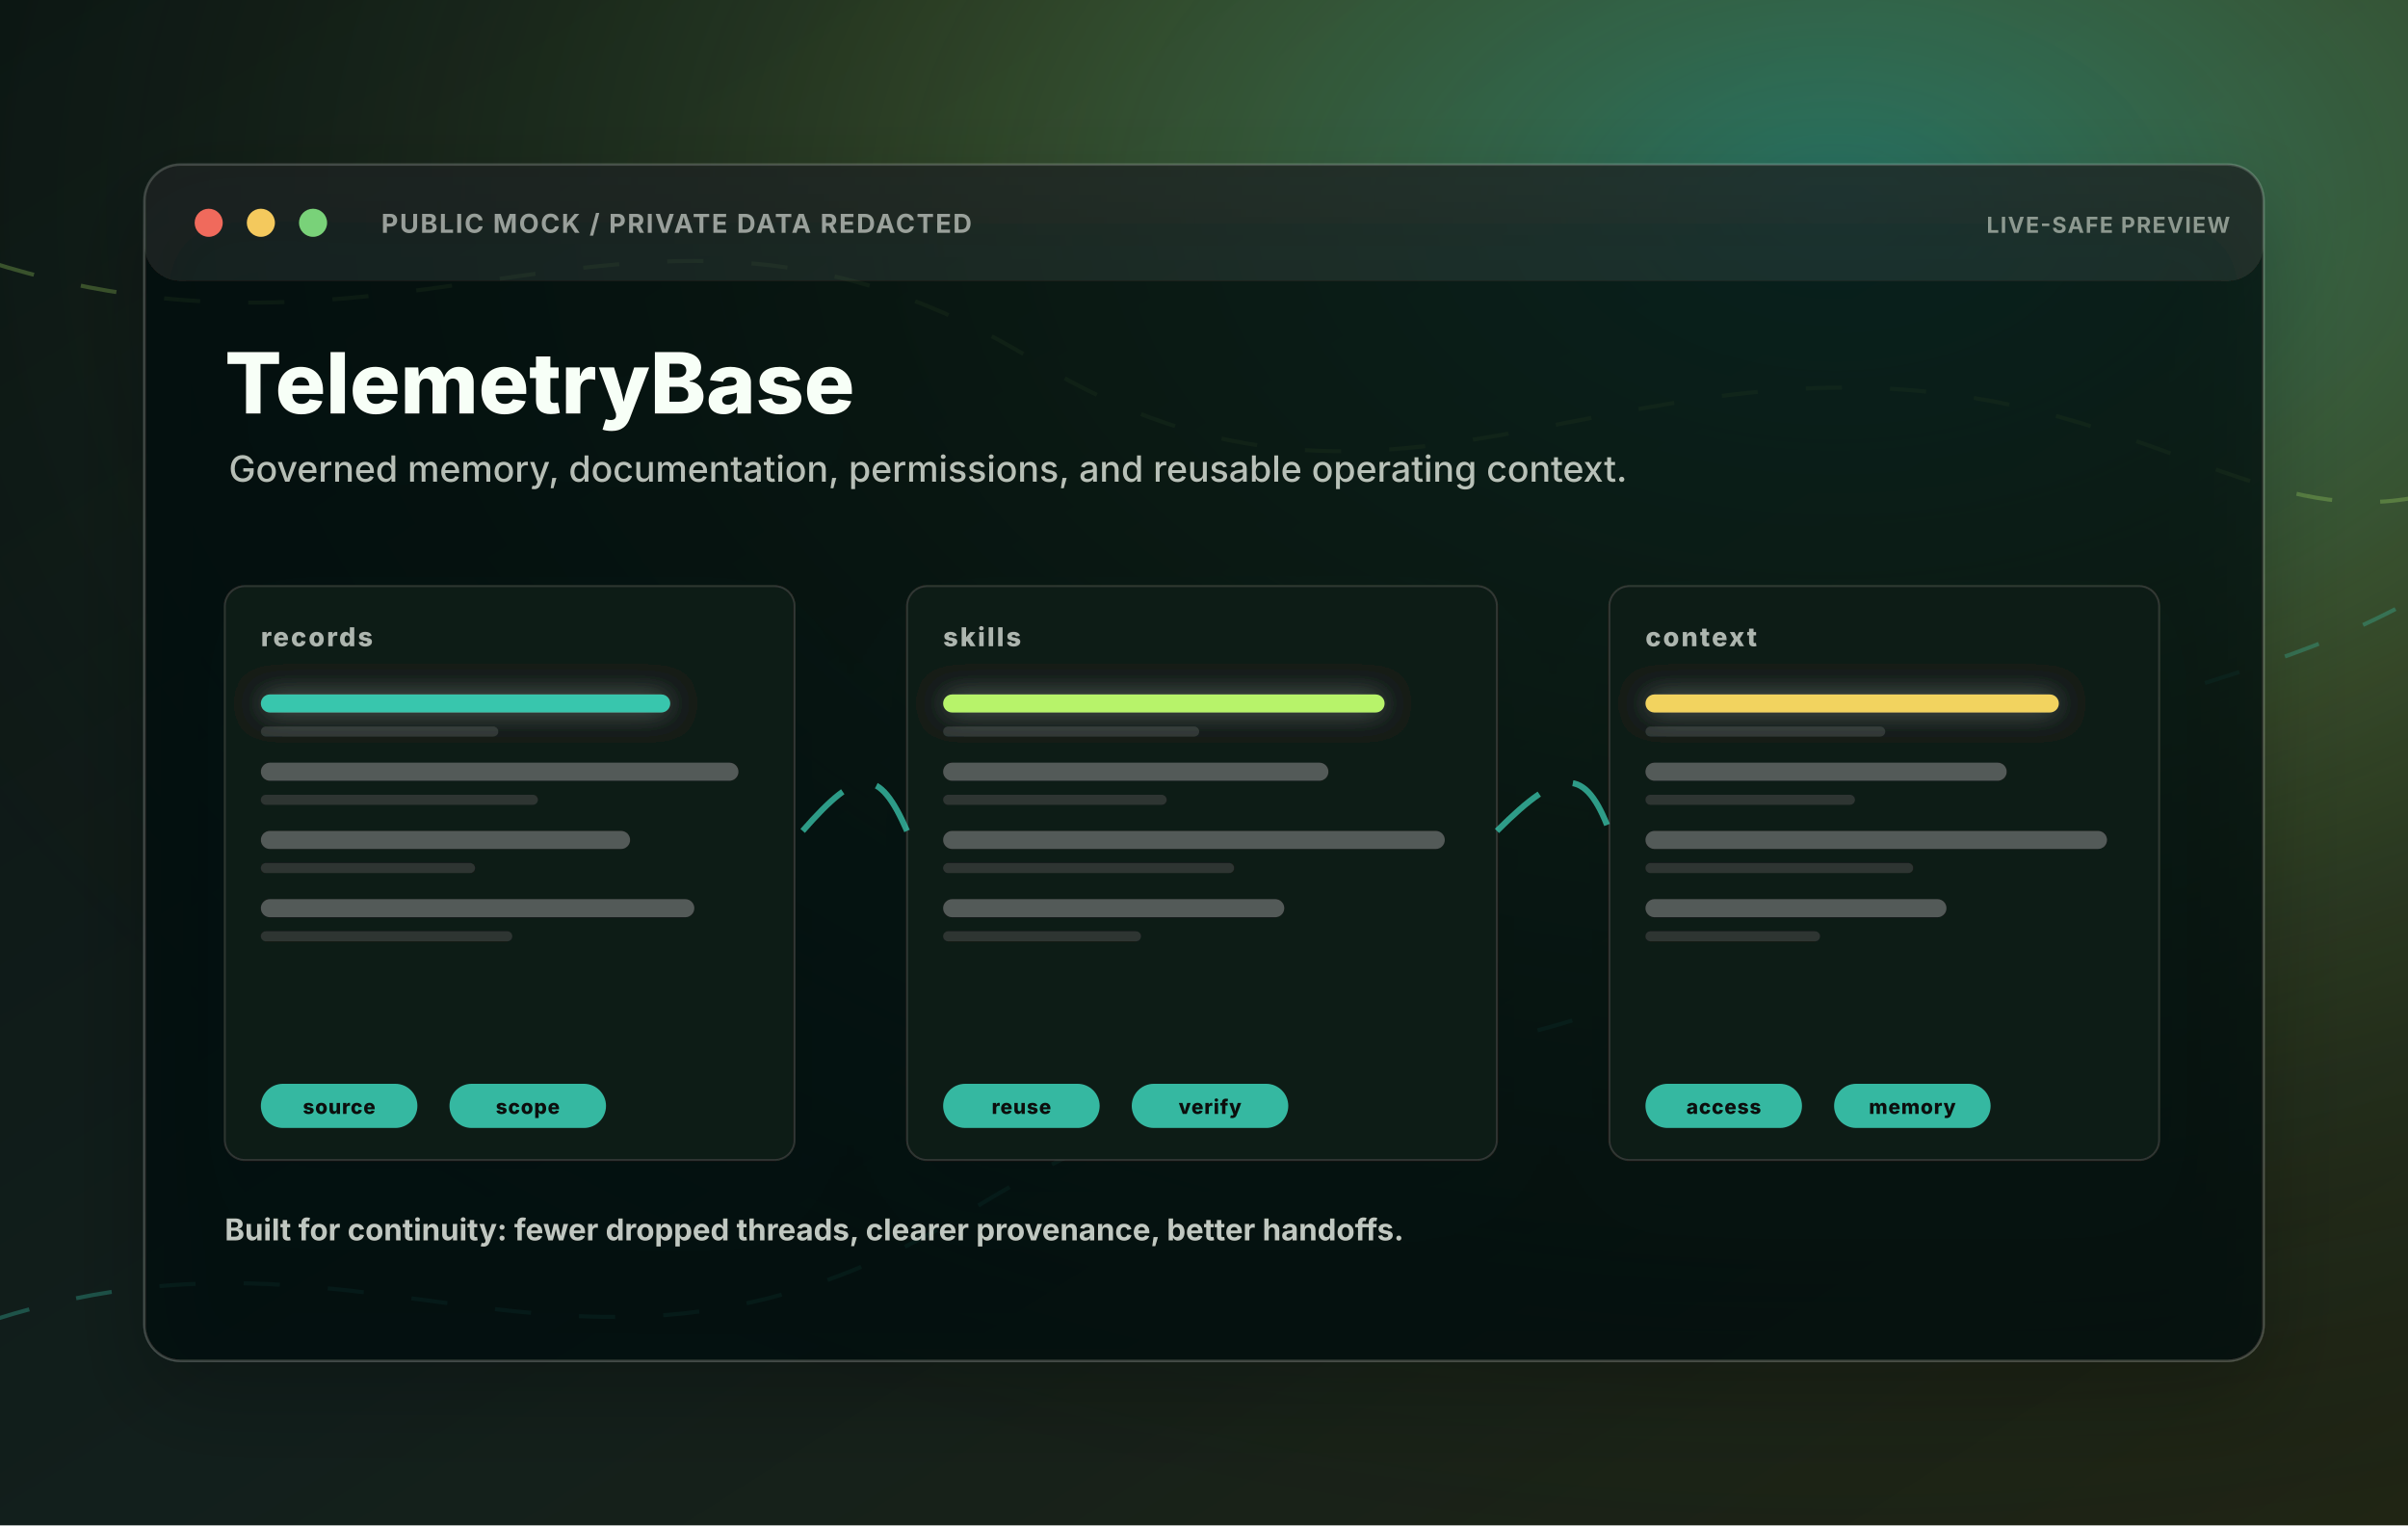
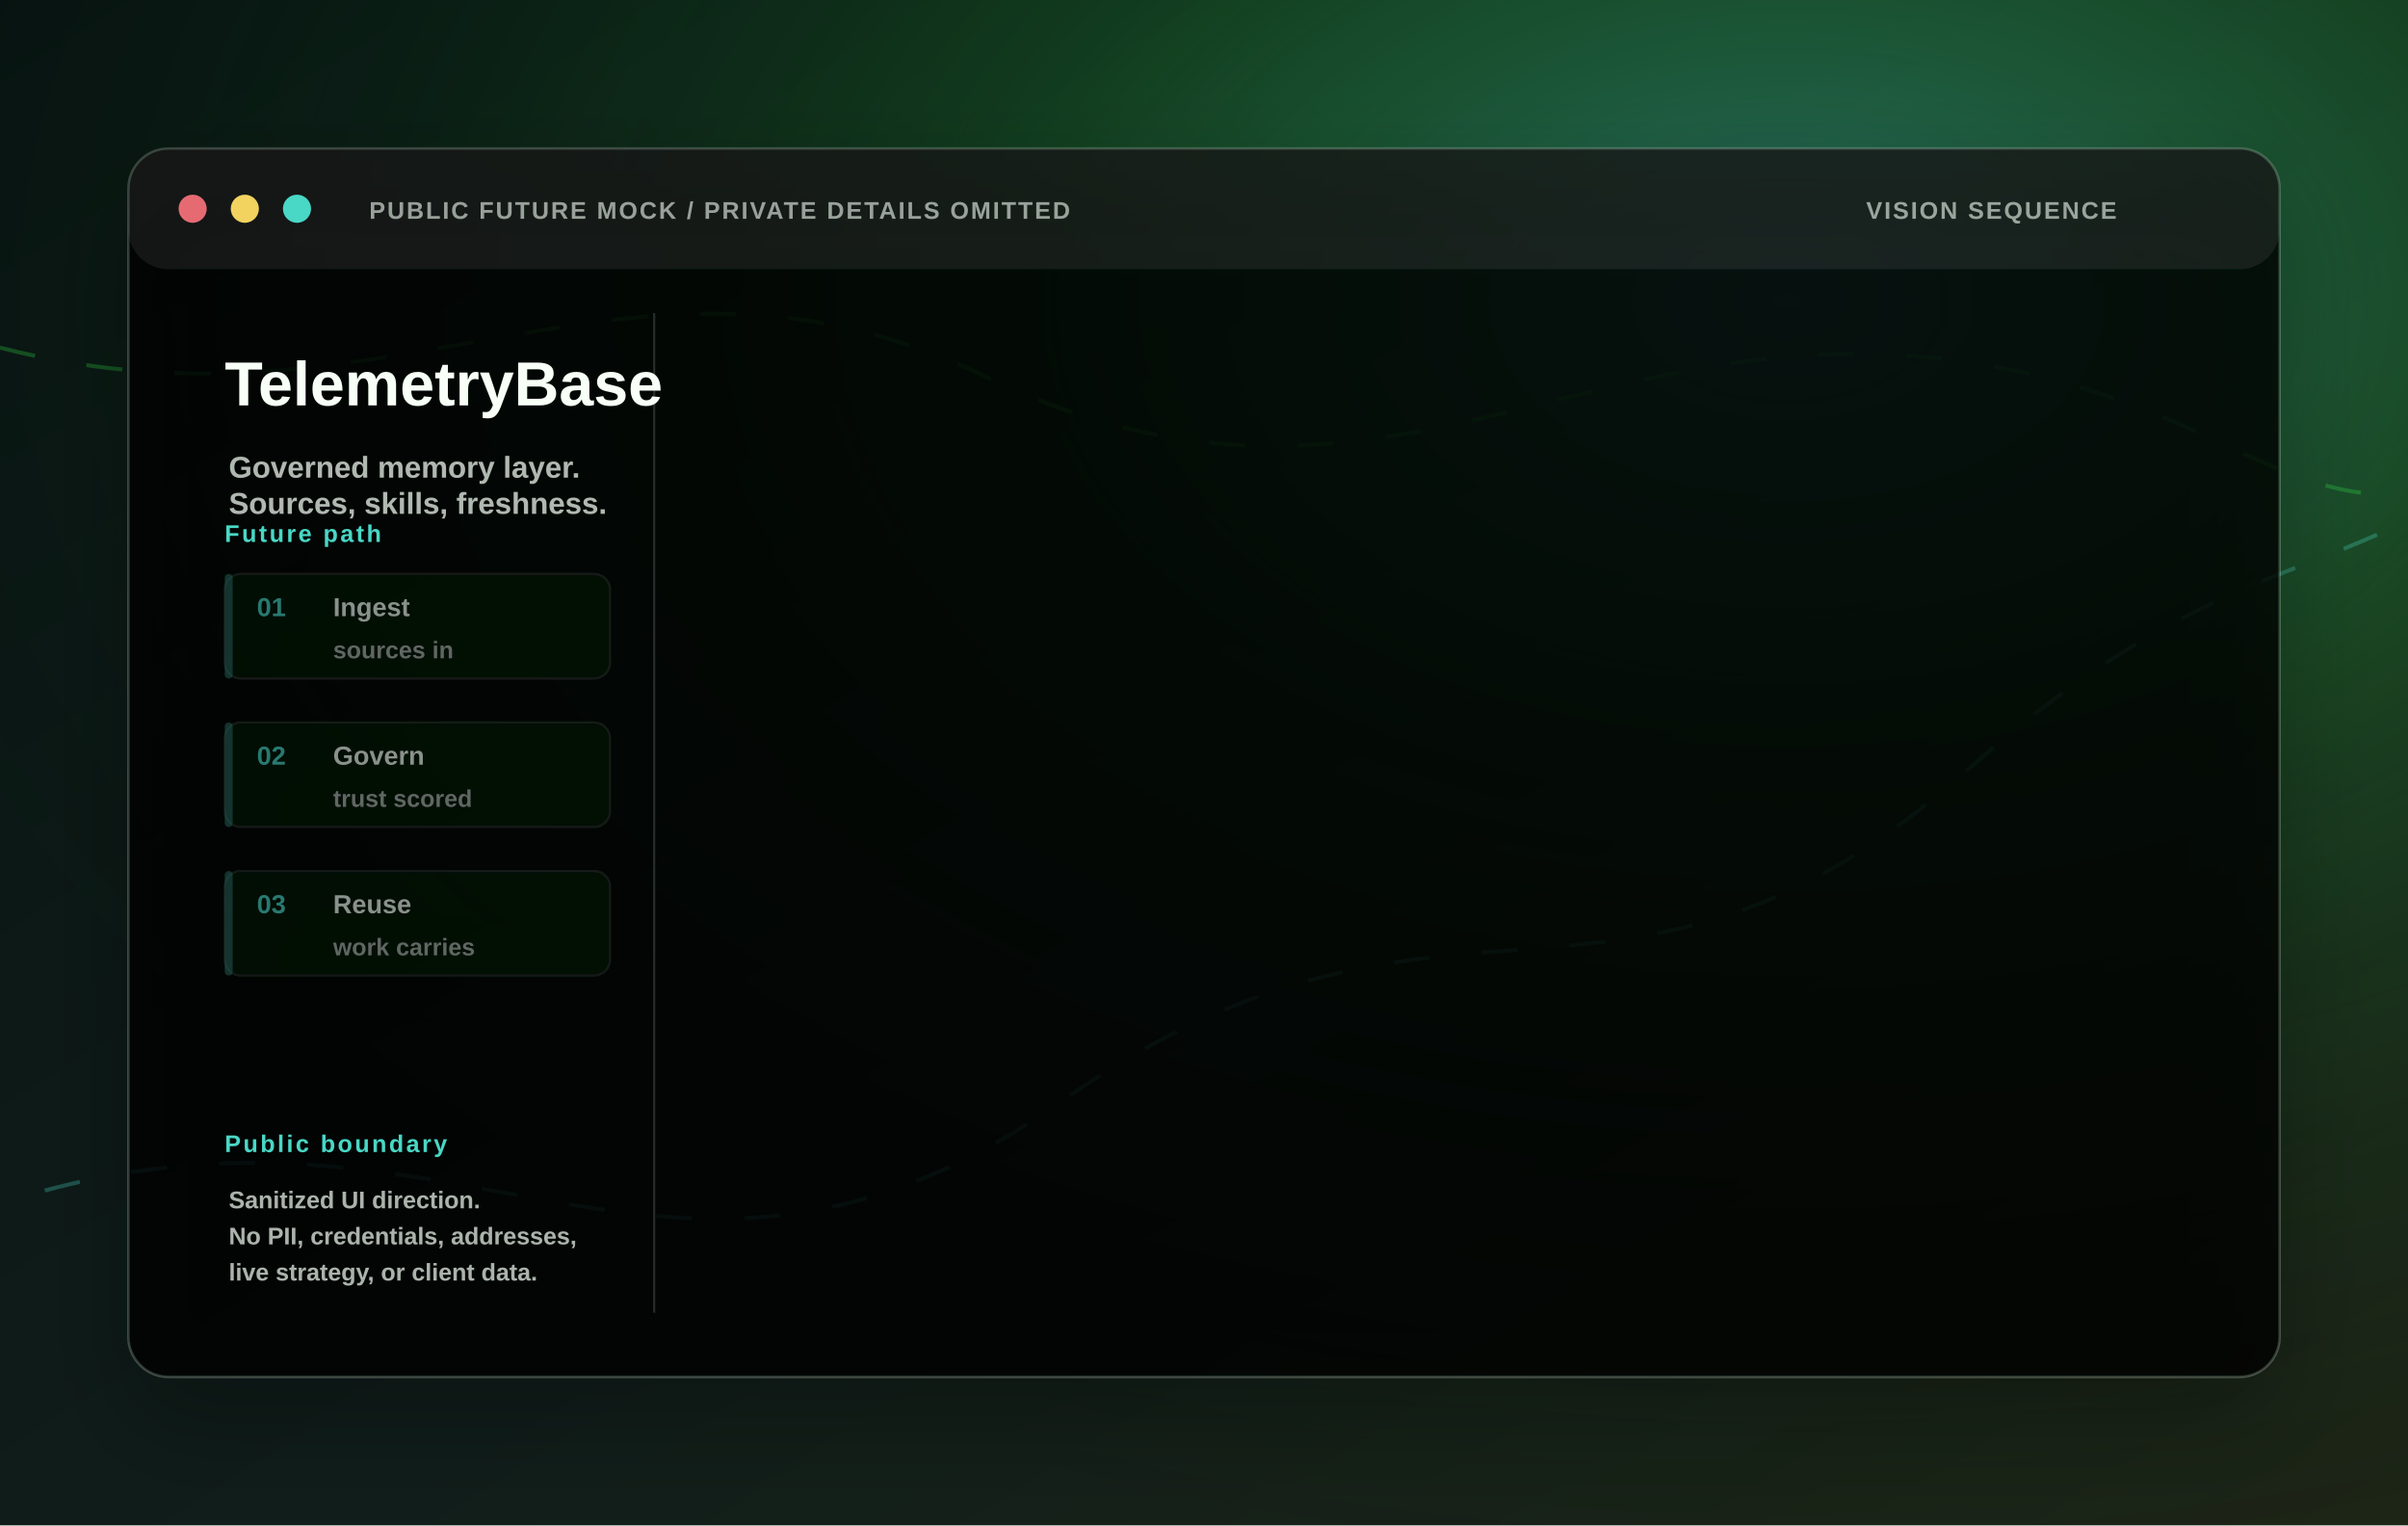
<svg xmlns="http://www.w3.org/2000/svg" width="1200" height="760" viewBox="0 0 1200 760" role="img" aria-labelledby="telemetrybase-title telemetrybase-desc">
  <defs>
    <linearGradient id="telemetrybase-bg" x1="0" x2="1" y1="0" y2="1">
-       <stop offset="0" stop-color="#0b1513" />
-       <stop offset=".52" stop-color="#121f1c" />
-       <stop offset="1" stop-color="#202514" />
+       <stop offset="0" stop-color="#071311" />
+       <stop offset=".56" stop-color="#101d1a" />
+       <stop offset="1" stop-color="#1d2516" />
    </linearGradient>
-     <radialGradient id="telemetrybase-glow" cx=".76" cy=".14" r=".9">
-       <stop offset="0" stop-color="#39c6ad" stop-opacity=".5" />
-       <stop offset=".42" stop-color="#b7f36b" stop-opacity=".18" />
+     <radialGradient id="telemetrybase-glow" cx=".74" cy=".2" r=".86">
+       <stop offset="0" stop-color="#49d7c6" stop-opacity=".42" />
+       <stop offset=".38" stop-color="#35ff4f" stop-opacity=".16" />
      <stop offset="1" stop-color="#000" stop-opacity="0" />
    </radialGradient>
    <linearGradient id="telemetrybase-scan" x1="0" x2="1" y1="0" y2="0">
      <stop offset="0" stop-color="#fff" stop-opacity="0" />
-       <stop offset=".48" stop-color="#39c6ad" stop-opacity=".24" />
+       <stop offset=".5" stop-color="#49d7c6" stop-opacity=".2" />
      <stop offset="1" stop-color="#fff" stop-opacity="0" />
    </linearGradient>
-     <clipPath id="telemetrybase-viewport">
-       <rect x="72" y="82" width="1056" height="596" rx="18" />
+     <filter id="telemetrybase-shadow" x="-20%" y="-20%" width="140%" height="140%">
+       <feDropShadow dx="0" dy="22" stdDeviation="24" flood-color="#000" flood-opacity=".34" />
+     </filter>
+     <clipPath id="telemetrybase-clip">
+       <rect x="64" y="74" width="1072" height="612" rx="20" />
    </clipPath>
-     <filter id="telemetrybase-shadow" x="-20%" y="-20%" width="140%" height="140%">
-       <feDropShadow dx="0" dy="18" stdDeviation="22" flood-color="#000" flood-opacity=".32" />
-     </filter>
    <style>
-       .title { font: 800 42px Inter, Arial, sans-serif; fill: #f7fff7; letter-spacing: 0; }
-       .sub { font: 500 18px Inter, Arial, sans-serif; fill: rgba(247,255,247,.72); letter-spacing: 0; }
-       .nav { font: 700 13px Inter, Arial, sans-serif; fill: rgba(247,255,247,.56); letter-spacing: .06em; }
-       .kicker { font: 800 13px Inter, Arial, sans-serif; fill: rgba(247,255,247,.68); letter-spacing: .08em; text-transform: uppercase; }
-       .badge { font: 800 10px Inter, Arial, sans-serif; fill: #07110d; text-anchor: middle; letter-spacing: .04em; }
-       .tiny { font: 700 11px Inter, Arial, sans-serif; fill: rgba(247,255,247,.5); letter-spacing: .06em; }
-       .label { font: 700 15px Inter, Arial, sans-serif; fill: rgba(247,255,247,.76); letter-spacing: 0; }
-       .ambient-path { stroke-dasharray: 18 24; animation: dashFlow 22s linear infinite; }
-       .ambient-path.alt { animation-direction: reverse; animation-duration: 26s; }
-       .status-dot { animation: statusPulse 3.8s ease-in-out infinite; transform-box: fill-box; transform-origin: center; }
-       .status-dot:nth-of-type(2) { animation-delay: -.9s; }
-       .status-dot:nth-of-type(3) { animation-delay: -1.8s; }
-       .mock-panel { animation: panelWake 8.5s ease-in-out infinite; transform-box: fill-box; transform-origin: center; }
-       .mock-panel-1 { animation-delay: -1.4s; }
-       .mock-panel-2 { animation-delay: -2.8s; }
-       .mock-panel-3 { animation-delay: -4.2s; }
-       .data-line { animation: lineAlive 6.8s ease-in-out infinite; transform-box: fill-box; transform-origin: left center; }
-       .data-line-1 { animation-delay: -1.1s; }
-       .data-line-2 { animation-delay: -2.2s; }
-       .data-line-3 { animation-delay: -3.3s; }
-       .shadow-line { animation-name: lineGhost; }
-       .hot-line { filter: drop-shadow(0 0 7px rgba(247,255,247,.34)); }
-       .badge-chip { animation: chipPulse 7.2s ease-in-out infinite; transform-box: fill-box; transform-origin: center; }
-       .badge-chip-1 { animation-delay: -2.4s; }
-       .flow-line { stroke-dasharray: 28 18; animation: dashFlow 8s linear infinite; }
-       .flow-node { animation: statusPulse 3.2s ease-in-out infinite; transform-box: fill-box; transform-origin: center; }
-       .screen-scan { animation: scanPass 9.5s ease-in-out infinite; transform-box: fill-box; transform-origin: center; }
-       @keyframes dashFlow { to { stroke-dashoffset: -240; } }
-       @keyframes statusPulse {
-         0%, 100% { opacity: .72; transform: scale(1); }
-         44% { opacity: 1; transform: scale(1.28); }
-       }
-       @keyframes panelWake {
-         0%, 100% { opacity: .88; transform: translateY(0); }
-         50% { opacity: 1; transform: translateY(-2px); }
-       }
-       @keyframes lineAlive {
-         0%, 100% { opacity: .76; transform: scaleX(.86); }
-         42% { opacity: 1; transform: scaleX(1); }
-         64% { opacity: .86; transform: scaleX(.94); }
-       }
-       @keyframes lineGhost {
-         0%, 100% { opacity: .42; transform: scaleX(.68); }
-         52% { opacity: .82; transform: scaleX(1); }
-       }
-       @keyframes chipPulse {
-         0%, 100% { opacity: .78; transform: translateY(0); }
-         46% { opacity: 1; transform: translateY(-1px); }
+       .title { font: 900 31px Arial, sans-serif; fill: #f7fff7; letter-spacing: 0; }
+       .sub { font: 600 15px Arial, sans-serif; fill: rgba(247,255,247,.7); letter-spacing: 0; }
+       .nav { font: 800 12px Arial, sans-serif; fill: rgba(247,255,247,.58); letter-spacing: .08em; }
+       .rail-label, .slide-step, .card-kicker, .slide-status { font: 900 12px Arial, sans-serif; letter-spacing: .1em; text-transform: uppercase; }
+       .rail-label, .slide-step, .slide-status { fill: #49d7c6; }
+       .rail-copy, .tab-note, .slide-copy, .card-line, .metric-label, .footer-line { font: 600 12px Arial, sans-serif; fill: rgba(247,255,247,.68); letter-spacing: 0; }
+       .tab-index { font: 900 13px Arial, sans-serif; fill: #49d7c6; }
+       .tab-title { font: 900 13px Arial, sans-serif; fill: #f7fff7; letter-spacing: 0; }
+       .slide-title { font: 900 25px Arial, sans-serif; fill: #f7fff7; letter-spacing: 0; }
+       .card-kicker { fill: #35ff4f; }
+       .card-title { font: 900 16px Arial, sans-serif; fill: #f7fff7; letter-spacing: 0; }
+       .node-label { font: 800 11px Arial, sans-serif; fill: rgba(247,255,247,.72); text-anchor: middle; letter-spacing: 0; }
+       .slide { opacity: 0; transform: translateX(18px); animation-duration: 18s; animation-iteration-count: infinite; animation-timing-function: ease-in-out; }
+       .slide-0 { animation-name: showSlide0; }
+       .slide-1 { animation-name: showSlide1; }
+       .slide-2 { animation-name: showSlide2; }
+       .rail-tab { opacity: .54; animation-duration: 18s; animation-iteration-count: infinite; animation-timing-function: ease-in-out; }
+       .rail-tab-0 { animation-name: activeTab0; }
+       .rail-tab-1 { animation-name: activeTab1; }
+       .rail-tab-2 { animation-name: activeTab2; }
+       .tab-signal { opacity: .36; animation-duration: 18s; animation-iteration-count: infinite; }
+       .rail-tab-0 .tab-signal { animation-name: activeTab0; }
+       .rail-tab-1 .tab-signal { animation-name: activeTab1; }
+       .rail-tab-2 .tab-signal { animation-name: activeTab2; }
+       .vision-card { animation: cardLift 5.8s ease-in-out infinite; transform-box: fill-box; transform-origin: center; }
+       .vision-card-1 { animation-delay: -.8s; }
+       .vision-card-2 { animation-delay: -1.6s; }
+       .bar { animation: barPulse 4.6s ease-in-out infinite; transform-box: fill-box; transform-origin: left center; }
+       .bar-1 { animation-delay: -.7s; }
+       .bar-2 { animation-delay: -1.4s; }
+       .route-line { stroke-dasharray: 26 18; animation: routeFlow 7.6s linear infinite; }
+       .route-node { animation: nodePulse 3.4s ease-in-out infinite; transform-box: fill-box; transform-origin: center; }
+       .route-node-1 { animation-delay: -.8s; }
+       .route-node-2 { animation-delay: -1.6s; }
+       .route-node-3 { animation-delay: -2.4s; }
+       .ambient { stroke-dasharray: 18 26; animation: routeFlow 22s linear infinite; }
+       .scan { animation: scanPass 10s ease-in-out infinite; transform-box: fill-box; transform-origin: center; }
+       @keyframes showSlide0 {
+         0%, 27% { opacity: 1; transform: translateX(0); }
+         31%, 100% { opacity: 0; transform: translateX(-18px); }
+       }
+       @keyframes showSlide1 {
+         0%, 30% { opacity: 0; transform: translateX(18px); }
+         34%, 60% { opacity: 1; transform: translateX(0); }
+         64%, 100% { opacity: 0; transform: translateX(-18px); }
+       }
+       @keyframes showSlide2 {
+         0%, 63% { opacity: 0; transform: translateX(18px); }
+         67%, 94% { opacity: 1; transform: translateX(0); }
+         98%, 100% { opacity: 0; transform: translateX(-18px); }
+       }
+       @keyframes activeTab0 {
+         0%, 27% { opacity: 1; }
+         31%, 100% { opacity: .42; }
+       }
+       @keyframes activeTab1 {
+         0%, 30% { opacity: .42; }
+         34%, 60% { opacity: 1; }
+         64%, 100% { opacity: .42; }
+       }
+       @keyframes activeTab2 {
+         0%, 63% { opacity: .42; }
+         67%, 94% { opacity: 1; }
+         98%, 100% { opacity: .42; }
+       }
+       @keyframes cardLift {
+         0%, 100% { transform: translateY(0); opacity: .9; }
+         50% { transform: translateY(-3px); opacity: 1; }
+       }
+       @keyframes barPulse {
+         0%, 100% { transform: scaleX(.78); opacity: .58; }
+         46% { transform: scaleX(1); opacity: .98; }
+       }
+       @keyframes routeFlow { to { stroke-dashoffset: -240; } }
+       @keyframes nodePulse {
+         0%, 100% { transform: scale(1); opacity: .78; }
+         50% { transform: scale(1.24); opacity: 1; }
      }
      @keyframes scanPass {
-         0%, 18% { transform: translateX(-1260px) skewX(-14deg); opacity: 0; }
-         31% { opacity: .82; }
-         52%, 100% { transform: translateX(1260px) skewX(-14deg); opacity: 0; }
+         0%, 14% { transform: translateX(-1240px) skewX(-12deg); opacity: 0; }
+         28% { opacity: .74; }
+         48%, 100% { transform: translateX(1240px) skewX(-12deg); opacity: 0; }
      }
      @media (prefers-reduced-motion: reduce) {
        * { animation: none !important; }
+         .slide { opacity: 0 !important; transform: none !important; }
+         .slide-0 { opacity: 1 !important; }
+         .rail-tab { opacity: .54 !important; }
+         .rail-tab-0 { opacity: 1 !important; }
      }
    </style>
  </defs>
  <rect width="1200" height="760" fill="url(#telemetrybase-bg)" />
  <rect width="1200" height="760" fill="url(#telemetrybase-glow)" />
-   <path class="ambient-path" d="M-80 690 C170 560 266 738 487 601 C661 494 765 562 918 434 C1054 321 1135 360 1260 260" fill="none" stroke="#39c6ad" stroke-width="2" opacity=".32" />
-   <path class="ambient-path alt" d="M-40 118 C199 214 314 56 516 180 C699 292 813 152 1020 206 C1114 231 1161 272 1240 236" fill="none" stroke="#b7f36b" stroke-width="2" opacity=".26" />
+   <path class="ambient" d="M-60 624 C210 496 314 700 530 548 C722 414 808 536 980 384 C1116 264 1172 296 1260 218" fill="none" stroke="#49d7c6" stroke-width="2" opacity=".3" />
+   <path class="ambient" d="M-42 160 C180 242 302 96 492 188 C708 292 818 118 1052 198 C1130 224 1168 270 1250 232" fill="none" stroke="#35ff4f" stroke-width="2" opacity=".24" />
  <g filter="url(#telemetrybase-shadow)">
-     <rect x="72" y="82" width="1056" height="596" rx="18" fill="rgba(4,10,8,.74)" stroke="rgba(255,255,255,.18)" stroke-width="1.2" />
-     <rect x="72" y="82" width="1056" height="58" rx="18" fill="rgba(255,255,255,.08)" />
-     <circle class="status-dot" cx="104" cy="111" r="7" fill="#f06a5b" />
-     <circle class="status-dot" cx="130" cy="111" r="7" fill="#f4c95d" />
-     <circle class="status-dot" cx="156" cy="111" r="7" fill="#79d279" />
-     <text x="190" y="116" class="nav">PUBLIC MOCK / PRIVATE DATA REDACTED</text>
-     <text x="990" y="116" class="tiny">LIVE-SAFE PREVIEW</text>
-     <text x="112" y="206" class="title">TelemetryBase</text>
-     <text x="114" y="240" class="sub">Governed memory, documentation, permissions, and reusable operating context.</text>
-     <g class="mock-panel mock-panel-0">
-       <rect x="112" y="292" width="284" height="286" rx="10" fill="#111a17" stroke="rgba(255,255,255,.14)" stroke-width="1" />
-       <text x="130" y="322" class="kicker">records</text>
-       <rect class="data-line data-line-0 hot-line" x="130" y="346" width="204" height="9" rx="4.5" fill="#39c6ad" />
-       <rect class="data-line shadow-line data-line-0" x="130" y="362" width="118.32" height="5" rx="2.5" fill="rgba(255,255,255,.12)" />
-       <rect class="data-line data-line-1" x="130" y="380" width="238" height="9" rx="4.5" fill="rgba(255,255,255,.28)" />
-       <rect class="data-line shadow-line data-line-1" x="130" y="396" width="138.04" height="5" rx="2.5" fill="rgba(255,255,255,.12)" />
-       <rect class="data-line data-line-2" x="130" y="414" width="184" height="9" rx="4.5" fill="rgba(255,255,255,.28)" />
-       <rect class="data-line shadow-line data-line-2" x="130" y="430" width="106.72" height="5" rx="2.5" fill="rgba(255,255,255,.12)" />
-       <rect class="data-line data-line-3" x="130" y="448" width="216" height="9" rx="4.5" fill="rgba(255,255,255,.28)" />
-       <rect class="data-line shadow-line data-line-3" x="130" y="464" width="125.28" height="5" rx="2.5" fill="rgba(255,255,255,.12)" />
-       <rect class="badge-chip badge-chip-0" x="130" y="540" width="78" height="22" rx="11" fill="#39c6ad" opacity=".92" />
-       <text x="169" y="555" class="badge">source</text>
-       <rect class="badge-chip badge-chip-1" x="224" y="540" width="78" height="22" rx="11" fill="#39c6ad" opacity=".92" />
-       <text x="263" y="555" class="badge">scope</text>
-     </g>
-     <g class="mock-panel mock-panel-1">
-       <rect x="452" y="292" width="294" height="286" rx="10" fill="#111a17" stroke="rgba(255,255,255,.14)" stroke-width="1" />
-       <text x="470" y="322" class="kicker">skills</text>
-       <rect class="data-line data-line-0 hot-line" x="470" y="346" width="220" height="9" rx="4.5" fill="#b7f36b" />
-       <rect class="data-line shadow-line data-line-0" x="470" y="362" width="127.6" height="5" rx="2.5" fill="rgba(255,255,255,.12)" />
-       <rect class="data-line data-line-1" x="470" y="380" width="192" height="9" rx="4.5" fill="rgba(255,255,255,.28)" />
-       <rect class="data-line shadow-line data-line-1" x="470" y="396" width="111.36" height="5" rx="2.5" fill="rgba(255,255,255,.12)" />
-       <rect class="data-line data-line-2" x="470" y="414" width="250" height="9" rx="4.5" fill="rgba(255,255,255,.28)" />
-       <rect class="data-line shadow-line data-line-2" x="470" y="430" width="145" height="5" rx="2.5" fill="rgba(255,255,255,.12)" />
-       <rect class="data-line data-line-3" x="470" y="448" width="170" height="9" rx="4.5" fill="rgba(255,255,255,.28)" />
-       <rect class="data-line shadow-line data-line-3" x="470" y="464" width="98.6" height="5" rx="2.5" fill="rgba(255,255,255,.12)" />
-       <rect class="badge-chip badge-chip-0" x="470" y="540" width="78" height="22" rx="11" fill="#39c6ad" opacity=".92" />
-       <text x="509" y="555" class="badge">reuse</text>
-       <rect class="badge-chip badge-chip-1" x="564" y="540" width="78" height="22" rx="11" fill="#39c6ad" opacity=".92" />
-       <text x="603" y="555" class="badge">verify</text>
-     </g>
-     <g class="mock-panel mock-panel-2">
-       <rect x="802" y="292" width="274" height="286" rx="10" fill="#111a17" stroke="rgba(255,255,255,.14)" stroke-width="1" />
-       <text x="820" y="322" class="kicker">context</text>
-       <rect class="data-line data-line-0 hot-line" x="820" y="346" width="206" height="9" rx="4.5" fill="#f2d35f" />
-       <rect class="data-line shadow-line data-line-0" x="820" y="362" width="119.48" height="5" rx="2.5" fill="rgba(255,255,255,.12)" />
-       <rect class="data-line data-line-1" x="820" y="380" width="180" height="9" rx="4.5" fill="rgba(255,255,255,.28)" />
-       <rect class="data-line shadow-line data-line-1" x="820" y="396" width="104.4" height="5" rx="2.5" fill="rgba(255,255,255,.12)" />
-       <rect class="data-line data-line-2" x="820" y="414" width="230" height="9" rx="4.5" fill="rgba(255,255,255,.28)" />
-       <rect class="data-line shadow-line data-line-2" x="820" y="430" width="133.4" height="5" rx="2.5" fill="rgba(255,255,255,.12)" />
-       <rect class="data-line data-line-3" x="820" y="448" width="150" height="9" rx="4.5" fill="rgba(255,255,255,.28)" />
-       <rect class="data-line shadow-line data-line-3" x="820" y="464" width="87" height="5" rx="2.5" fill="rgba(255,255,255,.12)" />
-       <rect class="badge-chip badge-chip-0" x="820" y="540" width="78" height="22" rx="11" fill="#39c6ad" opacity=".92" />
-       <text x="859" y="555" class="badge">access</text>
-       <rect class="badge-chip badge-chip-1" x="914" y="540" width="78" height="22" rx="11" fill="#39c6ad" opacity=".92" />
-       <text x="953" y="555" class="badge">memory</text>
-     </g>
-     <path class="flow-line" d="M400 414 C428 382 438 382 452 414 M746 414 C778 382 790 382 802 414" stroke="#39c6ad" stroke-width="3" fill="none" opacity=".76" />
-     <text x="112" y="618" class="label">Built for continuity: fewer dropped threads, clearer provenance, better handoffs.</text>
-     <g clip-path="url(#telemetrybase-viewport)" pointer-events="none">
-       <rect class="screen-scan" x="-140" y="82" width="180" height="596" fill="url(#telemetrybase-scan)" opacity=".72" />
+     <rect x="64" y="74" width="1072" height="612" rx="20" fill="rgba(3,7,5,.78)" stroke="rgba(247,255,247,.18)" stroke-width="1.2" />
+     <rect x="64" y="74" width="1072" height="60" rx="20" fill="rgba(247,255,247,.07)" />
+     <circle cx="96" cy="104" r="7" fill="#e66a72" />
+     <circle cx="122" cy="104" r="7" fill="#f2d35f" />
+     <circle cx="148" cy="104" r="7" fill="#49d7c6" />
+     <text x="184" y="109" class="nav">PUBLIC FUTURE MOCK / PRIVATE DETAILS OMITTED</text>
+     <text x="930" y="109" class="nav">VISION SEQUENCE</text>
+     <line x1="326" y1="156" x2="326" y2="654" stroke="rgba(247,255,247,.14)" stroke-width="1" />
+     <text x="112" y="202" class="title">TelemetryBase</text>
+     <text x="114" y="238" class="sub">Governed memory layer.</text>
+     <text x="114" y="256" class="sub">Sources, skills, freshness.</text>
+     <text x="112" y="270" class="rail-label">Future path</text>
+     <g class="rail-tab rail-tab-0">
+       <rect x="112" y="286" width="192" height="52" rx="8" fill="rgba(3,8,6,.5)" stroke="rgba(247,255,247,.14)" />
+       <rect class="tab-signal" x="112" y="286" width="4" height="52" rx="2" fill="#49d7c6" />
+       <text x="128" y="307" class="tab-index">01</text>
+       <text x="166" y="307" class="tab-title">Ingest</text>
+       <text x="166" y="328" class="tab-note">sources in</text>
+     </g>
+     <g class="rail-tab rail-tab-1">
+       <rect x="112" y="360" width="192" height="52" rx="8" fill="rgba(3,8,6,.5)" stroke="rgba(247,255,247,.14)" />
+       <rect class="tab-signal" x="112" y="360" width="4" height="52" rx="2" fill="#49d7c6" />
+       <text x="128" y="381" class="tab-index">02</text>
+       <text x="166" y="381" class="tab-title">Govern</text>
+       <text x="166" y="402" class="tab-note">trust scored</text>
+     </g>
+     <g class="rail-tab rail-tab-2">
+       <rect x="112" y="434" width="192" height="52" rx="8" fill="rgba(3,8,6,.5)" stroke="rgba(247,255,247,.14)" />
+       <rect class="tab-signal" x="112" y="434" width="4" height="52" rx="2" fill="#49d7c6" />
+       <text x="128" y="455" class="tab-index">03</text>
+       <text x="166" y="455" class="tab-title">Reuse</text>
+       <text x="166" y="476" class="tab-note">work carries</text>
+     </g>
+     <text x="112" y="574" class="rail-label">Public boundary</text>
+     <text x="114" y="602" class="rail-copy">Sanitized UI direction.</text>
+     <text x="114" y="620" class="rail-copy">No PII, credentials, addresses,</text>
+     <text x="114" y="638" class="rail-copy">live strategy, or client data.</text>
+     <g class="slide slide-0">
+       <text x="376" y="216" class="slide-step">01 / Ingest</text>
+       <text x="376" y="254" class="slide-title">Useful memory starts with source-backed intake.</text>
+       <text x="378" y="282" class="slide-copy">Docs, repo state, live checks, and conversations enter with provenance attached.</text>
+       <text x="974" y="224" class="slide-status">SOURCE GRAPH</text>
+       <g class="vision-card vision-card-0">
+         <rect x="376" y="304" width="216" height="176" rx="12" fill="rgba(3,8,6,.64)" stroke="rgba(247,255,247,.16)" stroke-width="1" />
+         <rect x="376" y="304" width="216" height="34" rx="12" fill="rgba(247,255,247,.06)" />
+         <text x="392" y="327" class="card-kicker">documents</text>
+         <text x="392" y="366" class="card-title">Source files</text>
+         <text x="392" y="390" class="card-line">Specs, docs, PDFs,</text>
+         <text x="392" y="409" class="card-line">and project notes.</text>
+         <text x="392" y="411" class="metric-label">Ready</text>
+         <rect class="bar bar-0" x="392" y="420" width="200" height="8" rx="4" fill="#49d7c6" opacity=".92" />
+         <rect x="392" y="433" width="104" height="4" rx="2" fill="rgba(247,255,247,.14)" />
+         <text x="392" y="442" class="metric-label">Trace</text>
+         <rect class="bar bar-1" x="392" y="451" width="158" height="8" rx="4" fill="#35ff4f" opacity=".58" />
+         <rect x="392" y="464" width="82" height="4" rx="2" fill="rgba(247,255,247,.14)" />
+       </g>
+       <g class="vision-card vision-card-1">
+         <rect x="622" y="304" width="216" height="176" rx="12" fill="rgba(3,8,6,.64)" stroke="rgba(247,255,247,.16)" stroke-width="1" />
+         <rect x="622" y="304" width="216" height="34" rx="12" fill="rgba(247,255,247,.06)" />
+         <text x="638" y="327" class="card-kicker">runtime</text>
+         <text x="638" y="366" class="card-title">Live facts</text>
+         <text x="638" y="390" class="card-line">Deploys, checks,</text>
+         <text x="638" y="409" class="card-line">status outputs.</text>
+         <text x="638" y="411" class="metric-label">Signal</text>
+         <rect class="bar bar-0" x="638" y="420" width="150" height="8" rx="4" fill="#49d7c6" opacity=".92" />
+         <rect x="638" y="433" width="78" height="4" rx="2" fill="rgba(247,255,247,.14)" />
+         <text x="638" y="442" class="metric-label">Review</text>
+         <rect class="bar bar-1" x="638" y="451" width="186" height="8" rx="4" fill="#35ff4f" opacity=".58" />
+         <rect x="638" y="464" width="97" height="4" rx="2" fill="rgba(247,255,247,.14)" />
+       </g>
+       <g class="vision-card vision-card-2">
+         <rect x="868" y="304" width="216" height="176" rx="12" fill="rgba(3,8,6,.64)" stroke="rgba(247,255,247,.16)" stroke-width="1" />
+         <rect x="868" y="304" width="216" height="34" rx="12" fill="rgba(247,255,247,.06)" />
+         <text x="884" y="327" class="card-kicker">conversation</text>
+         <text x="884" y="366" class="card-title">Human context</text>
+         <text x="884" y="390" class="card-line">Decisions and</text>
+         <text x="884" y="409" class="card-line">preference signals.</text>
+         <text x="884" y="411" class="metric-label">Source</text>
+         <rect class="bar bar-0" x="884" y="420" width="174" height="8" rx="4" fill="#49d7c6" opacity=".92" />
+         <rect x="884" y="433" width="90" height="4" rx="2" fill="rgba(247,255,247,.14)" />
+         <text x="884" y="442" class="metric-label">Risk</text>
+         <rect class="bar bar-1" x="884" y="451" width="144" height="8" rx="4" fill="#35ff4f" opacity=".58" />
+         <rect x="884" y="464" width="75" height="4" rx="2" fill="rgba(247,255,247,.14)" />
+       </g>
+       <g class="route-diagram">
+         <path class="route-line" d="M420 570 C500 532 564 624 598 586 S742 548 776 570 S920 618 954 586" fill="none" stroke="#49d7c6" stroke-width="4" stroke-linecap="round" />
+         <circle class="route-node route-node-0" cx="420" cy="570" r="9" fill="#f2d35f" />
+         <text x="420" y="604" class="node-label">docs</text>
+         <circle class="route-node route-node-1" cx="598" cy="586" r="13" fill="#49d7c6" />
+         <text x="598" y="620" class="node-label">repo</text>
+         <circle class="route-node route-node-2" cx="776" cy="570" r="9" fill="#f2d35f" />
+         <text x="776" y="604" class="node-label">runtime</text>
+         <circle class="route-node route-node-3" cx="954" cy="586" r="9" fill="#35ff4f" />
+         <text x="954" y="620" class="node-label">notes</text>
+         <text x="376" y="666" class="footer-line">Memory should know where it came from and when it might expire.</text>
+       </g>
+     </g>
+     <g class="slide slide-1">
+       <text x="376" y="216" class="slide-step">02 / Govern</text>
+       <text x="376" y="254" class="slide-title">Freshness and permissions are product features.</text>
+       <text x="378" y="282" class="slide-copy">The future vision keeps access, stale facts, source confidence, and scope visible.</text>
+       <text x="974" y="224" class="slide-status">ACCESS AWARE</text>
+       <g class="vision-card vision-card-0">
+         <rect x="376" y="304" width="216" height="176" rx="12" fill="rgba(3,8,6,.64)" stroke="rgba(247,255,247,.16)" stroke-width="1" />
+         <rect x="376" y="304" width="216" height="34" rx="12" fill="rgba(247,255,247,.06)" />
+         <text x="392" y="327" class="card-kicker">freshness</text>
+         <text x="392" y="366" class="card-title">Stale fact guard</text>
+         <text x="392" y="390" class="card-line">Dates, drift risk,</text>
+         <text x="392" y="409" class="card-line">refresh prompts.</text>
+         <text x="392" y="411" class="metric-label">Source</text>
+         <rect class="bar bar-0" x="392" y="420" width="174" height="8" rx="4" fill="#49d7c6" opacity=".92" />
+         <rect x="392" y="433" width="90" height="4" rx="2" fill="rgba(247,255,247,.14)" />
+         <text x="392" y="442" class="metric-label">Risk</text>
+         <rect class="bar bar-1" x="392" y="451" width="144" height="8" rx="4" fill="#35ff4f" opacity=".58" />
+         <rect x="392" y="464" width="75" height="4" rx="2" fill="rgba(247,255,247,.14)" />
+       </g>
+       <g class="vision-card vision-card-1">
+         <rect x="622" y="304" width="216" height="176" rx="12" fill="rgba(3,8,6,.64)" stroke="rgba(247,255,247,.16)" stroke-width="1" />
+         <rect x="622" y="304" width="216" height="34" rx="12" fill="rgba(247,255,247,.06)" />
+         <text x="638" y="327" class="card-kicker">permission</text>
+         <text x="638" y="366" class="card-title">Access map</text>
+         <text x="638" y="390" class="card-line">Who can read, use,</text>
+         <text x="638" y="409" class="card-line">or export context.</text>
+         <text x="638" y="411" class="metric-label">Ready</text>
+         <rect class="bar bar-0" x="638" y="420" width="200" height="8" rx="4" fill="#49d7c6" opacity=".92" />
+         <rect x="638" y="433" width="104" height="4" rx="2" fill="rgba(247,255,247,.14)" />
+         <text x="638" y="442" class="metric-label">Trace</text>
+         <rect class="bar bar-1" x="638" y="451" width="158" height="8" rx="4" fill="#35ff4f" opacity=".58" />
+         <rect x="638" y="464" width="82" height="4" rx="2" fill="rgba(247,255,247,.14)" />
+       </g>
+       <g class="vision-card vision-card-2">
+         <rect x="868" y="304" width="216" height="176" rx="12" fill="rgba(3,8,6,.64)" stroke="rgba(247,255,247,.16)" stroke-width="1" />
+         <rect x="868" y="304" width="216" height="34" rx="12" fill="rgba(247,255,247,.06)" />
+         <text x="884" y="327" class="card-kicker">confidence</text>
+         <text x="884" y="366" class="card-title">Truth state</text>
+         <text x="884" y="390" class="card-line">Verified, inferred,</text>
+         <text x="884" y="409" class="card-line">or needs checking.</text>
+         <text x="884" y="411" class="metric-label">Signal</text>
+         <rect class="bar bar-0" x="884" y="420" width="150" height="8" rx="4" fill="#49d7c6" opacity=".92" />
+         <rect x="884" y="433" width="78" height="4" rx="2" fill="rgba(247,255,247,.14)" />
+         <text x="884" y="442" class="metric-label">Review</text>
+         <rect class="bar bar-1" x="884" y="451" width="186" height="8" rx="4" fill="#35ff4f" opacity=".58" />
+         <rect x="884" y="464" width="97" height="4" rx="2" fill="rgba(247,255,247,.14)" />
+       </g>
+       <g class="route-diagram">
+         <path class="route-line" d="M420 570 C500 532 564 624 598 586 S742 548 776 570 S920 618 954 586" fill="none" stroke="#49d7c6" stroke-width="4" stroke-linecap="round" />
+         <circle class="route-node route-node-0" cx="420" cy="570" r="9" fill="#f2d35f" />
+         <text x="420" y="604" class="node-label">scope</text>
+         <circle class="route-node route-node-1" cx="598" cy="586" r="13" fill="#49d7c6" />
+         <text x="598" y="620" class="node-label">freshness</text>
+         <circle class="route-node route-node-2" cx="776" cy="570" r="9" fill="#f2d35f" />
+         <text x="776" y="604" class="node-label">access</text>
+         <circle class="route-node route-node-3" cx="954" cy="586" r="9" fill="#35ff4f" />
+         <text x="954" y="620" class="node-label">trust</text>
+         <text x="376" y="666" class="footer-line">The system should distinguish known, guessed, stale, restricted, and verified.</text>
+       </g>
+     </g>
+     <g class="slide slide-2">
+       <text x="376" y="216" class="slide-step">03 / Reuse</text>
+       <text x="376" y="254" class="slide-title">Context becomes repeatable operating capability.</text>
+       <text x="378" y="282" class="slide-copy">Skills, handoff briefs, project memory, and retrieval paths are reusable assets.</text>
+       <text x="974" y="224" class="slide-status">SKILL READY</text>
+       <g class="vision-card vision-card-0">
+         <rect x="376" y="304" width="216" height="176" rx="12" fill="rgba(3,8,6,.64)" stroke="rgba(247,255,247,.16)" stroke-width="1" />
+         <rect x="376" y="304" width="216" height="34" rx="12" fill="rgba(247,255,247,.06)" />
+         <text x="392" y="327" class="card-kicker">skills</text>
+         <text x="392" y="366" class="card-title">Operating patterns</text>
+         <text x="392" y="390" class="card-line">Reusable workflows</text>
+         <text x="392" y="409" class="card-line">with local standards.</text>
+         <text x="392" y="411" class="metric-label">Signal</text>
+         <rect class="bar bar-0" x="392" y="420" width="150" height="8" rx="4" fill="#49d7c6" opacity=".92" />
+         <rect x="392" y="433" width="78" height="4" rx="2" fill="rgba(247,255,247,.14)" />
+         <text x="392" y="442" class="metric-label">Review</text>
+         <rect class="bar bar-1" x="392" y="451" width="186" height="8" rx="4" fill="#35ff4f" opacity=".58" />
+         <rect x="392" y="464" width="97" height="4" rx="2" fill="rgba(247,255,247,.14)" />
+       </g>
+       <g class="vision-card vision-card-1">
+         <rect x="622" y="304" width="216" height="176" rx="12" fill="rgba(3,8,6,.64)" stroke="rgba(247,255,247,.16)" stroke-width="1" />
+         <rect x="622" y="304" width="216" height="34" rx="12" fill="rgba(247,255,247,.06)" />
+         <text x="638" y="327" class="card-kicker">briefs</text>
+         <text x="638" y="366" class="card-title">Context packets</text>
+         <text x="638" y="390" class="card-line">Current state and</text>
+         <text x="638" y="409" class="card-line">next best action.</text>
+         <text x="638" y="411" class="metric-label">Source</text>
+         <rect class="bar bar-0" x="638" y="420" width="174" height="8" rx="4" fill="#49d7c6" opacity=".92" />
+         <rect x="638" y="433" width="90" height="4" rx="2" fill="rgba(247,255,247,.14)" />
+         <text x="638" y="442" class="metric-label">Risk</text>
+         <rect class="bar bar-1" x="638" y="451" width="144" height="8" rx="4" fill="#35ff4f" opacity=".58" />
+         <rect x="638" y="464" width="75" height="4" rx="2" fill="rgba(247,255,247,.14)" />
+       </g>
+       <g class="vision-card vision-card-2">
+         <rect x="868" y="304" width="216" height="176" rx="12" fill="rgba(3,8,6,.64)" stroke="rgba(247,255,247,.16)" stroke-width="1" />
+         <rect x="868" y="304" width="216" height="34" rx="12" fill="rgba(247,255,247,.06)" />
+         <text x="884" y="327" class="card-kicker">agents</text>
+         <text x="884" y="366" class="card-title">Shared memory</text>
+         <text x="884" y="390" class="card-line">Enough context to</text>
+         <text x="884" y="409" class="card-line">continue safely.</text>
+         <text x="884" y="411" class="metric-label">Ready</text>
+         <rect class="bar bar-0" x="884" y="420" width="200" height="8" rx="4" fill="#49d7c6" opacity=".92" />
+         <rect x="884" y="433" width="104" height="4" rx="2" fill="rgba(247,255,247,.14)" />
+         <text x="884" y="442" class="metric-label">Trace</text>
+         <rect class="bar bar-1" x="884" y="451" width="158" height="8" rx="4" fill="#35ff4f" opacity=".58" />
+         <rect x="884" y="464" width="82" height="4" rx="2" fill="rgba(247,255,247,.14)" />
+       </g>
+       <g class="route-diagram">
+         <path class="route-line" d="M420 570 C500 532 564 624 598 586 S742 548 776 570 S920 618 954 586" fill="none" stroke="#49d7c6" stroke-width="4" stroke-linecap="round" />
+         <circle class="route-node route-node-0" cx="420" cy="570" r="9" fill="#f2d35f" />
+         <text x="420" y="604" class="node-label">retrieve</text>
+         <circle class="route-node route-node-1" cx="598" cy="586" r="9" fill="#35ff4f" />
+         <text x="598" y="620" class="node-label">skill</text>
+         <circle class="route-node route-node-2" cx="776" cy="570" r="13" fill="#49d7c6" />
+         <text x="776" y="604" class="node-label">brief</text>
+         <circle class="route-node route-node-3" cx="954" cy="586" r="9" fill="#35ff4f" />
+         <text x="954" y="620" class="node-label">handoff</text>
+         <text x="376" y="666" class="footer-line">The point is less re-explaining, more continuity across real work.</text>
+       </g>
+     </g>
+     <g clip-path="url(#telemetrybase-clip)" pointer-events="none">
+       <rect class="scan" x="-150" y="74" width="176" height="612" fill="url(#telemetrybase-scan)" opacity=".7" />
    </g>
  </g>
</svg>
